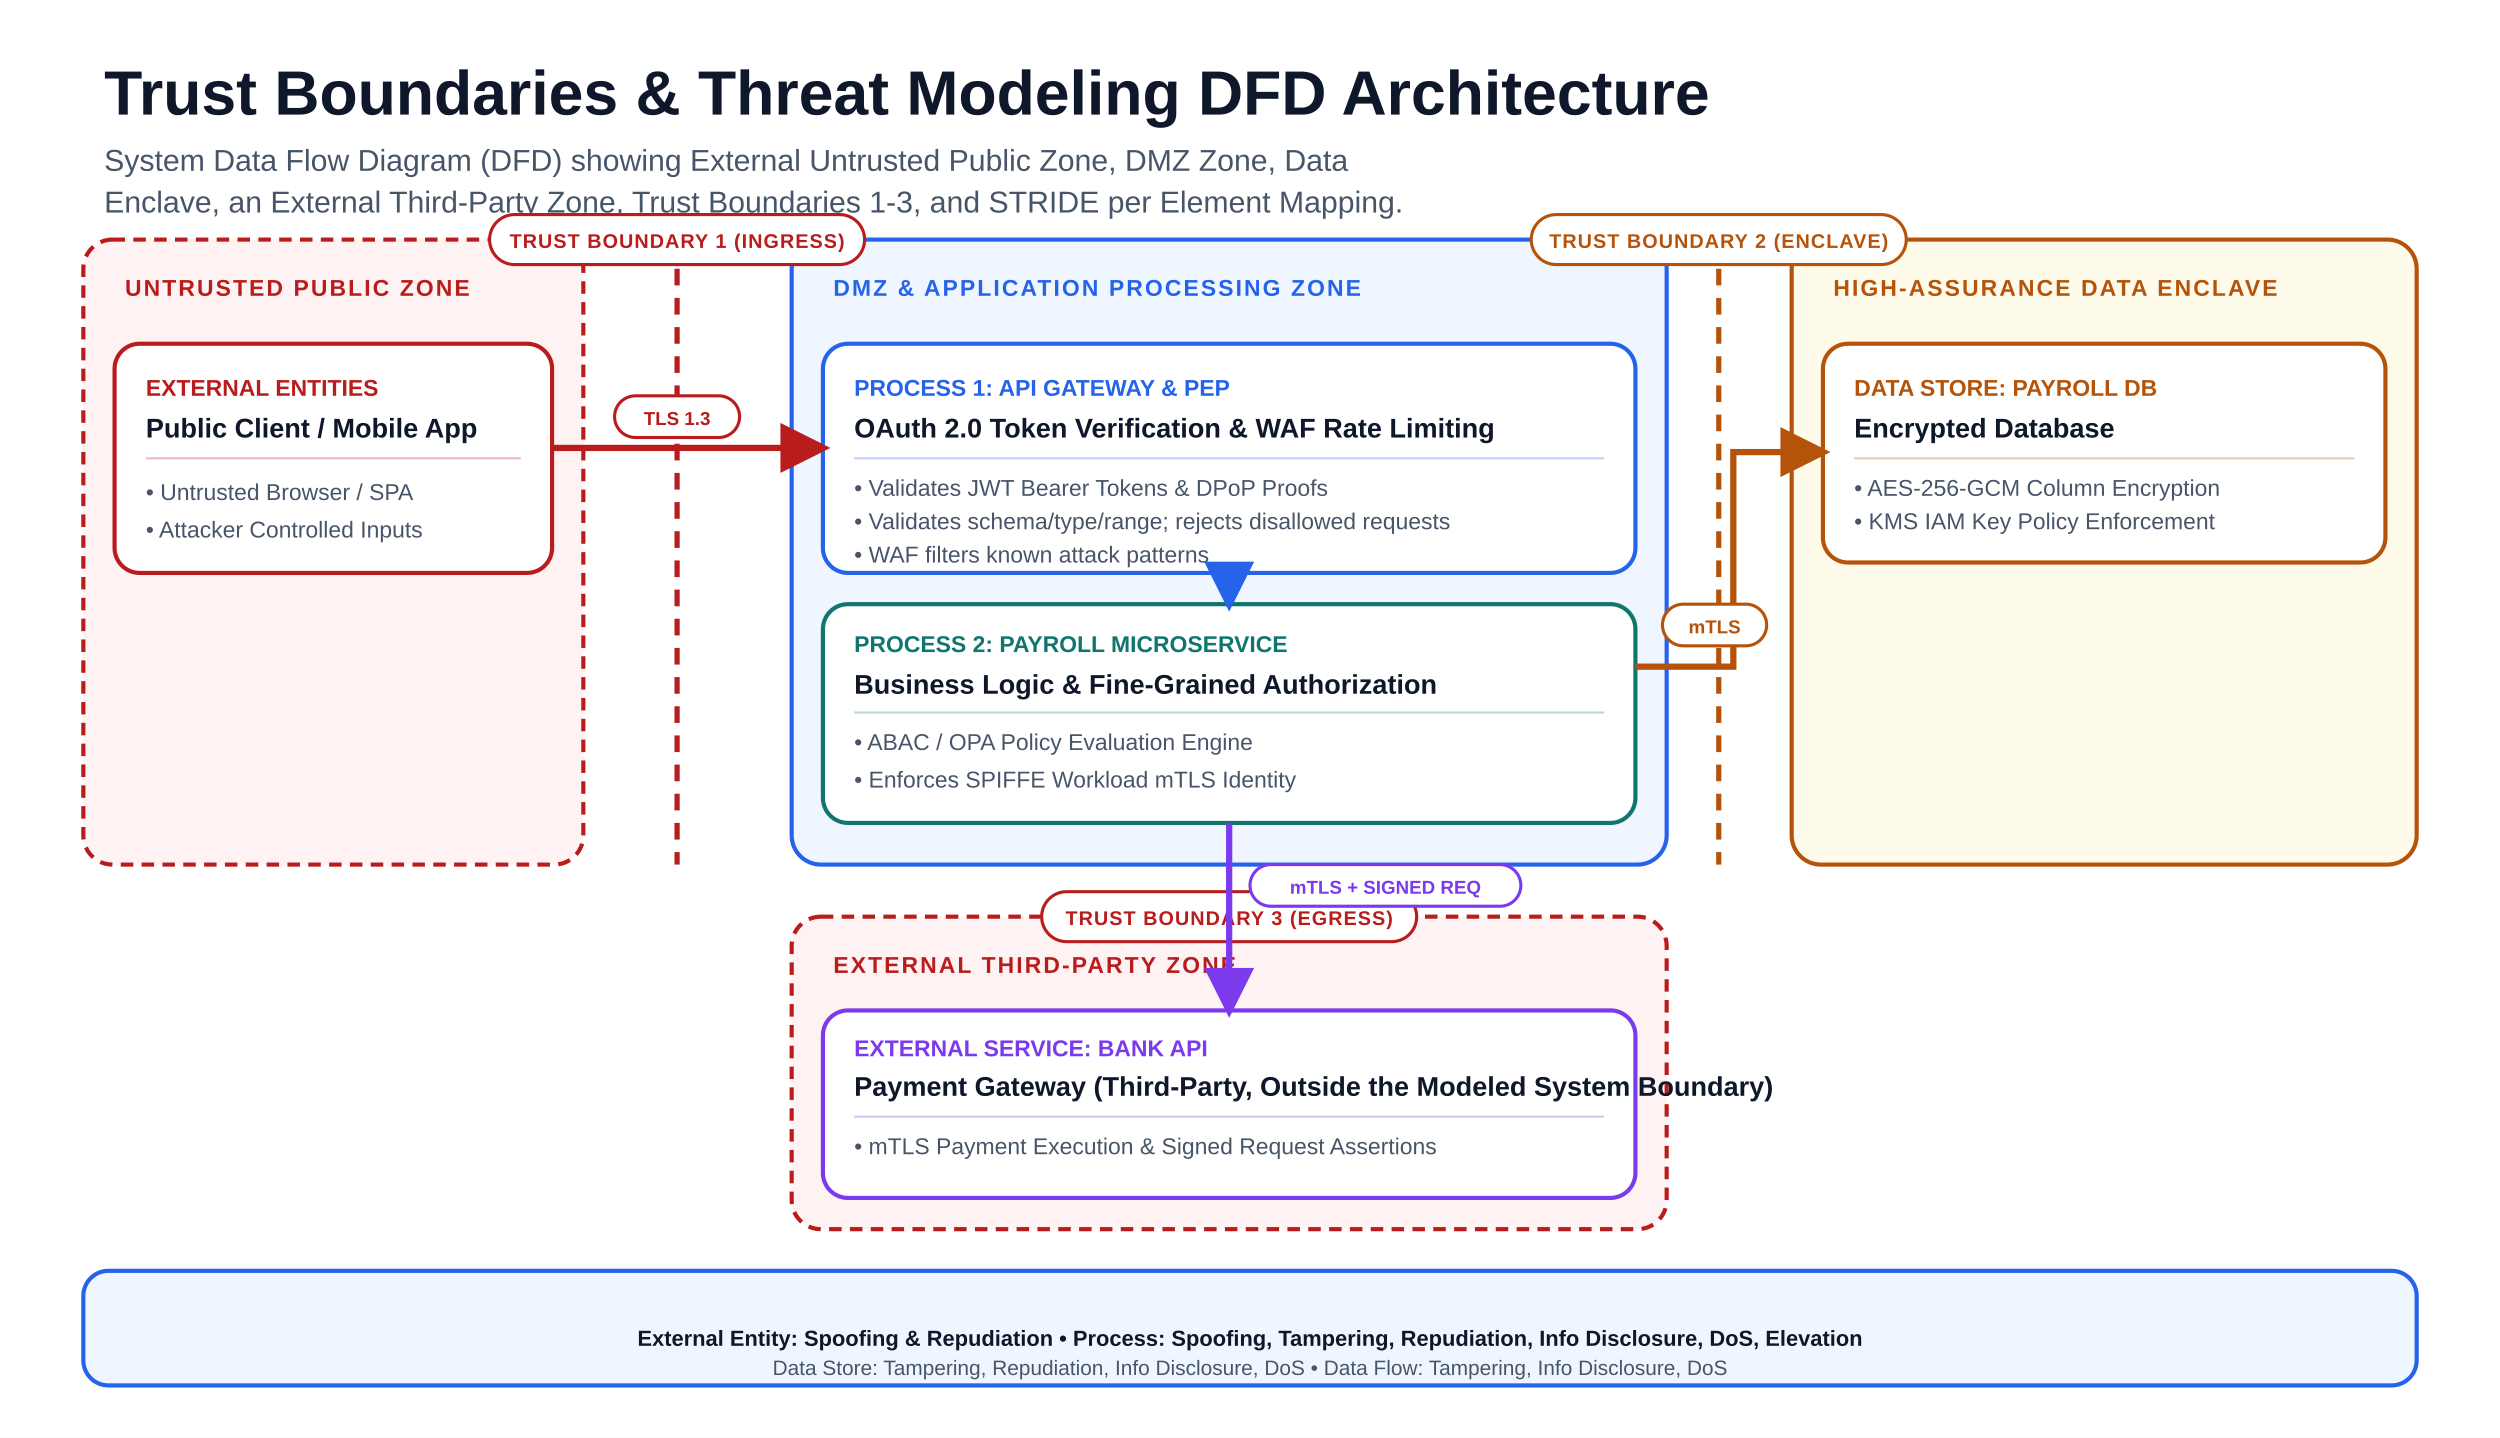
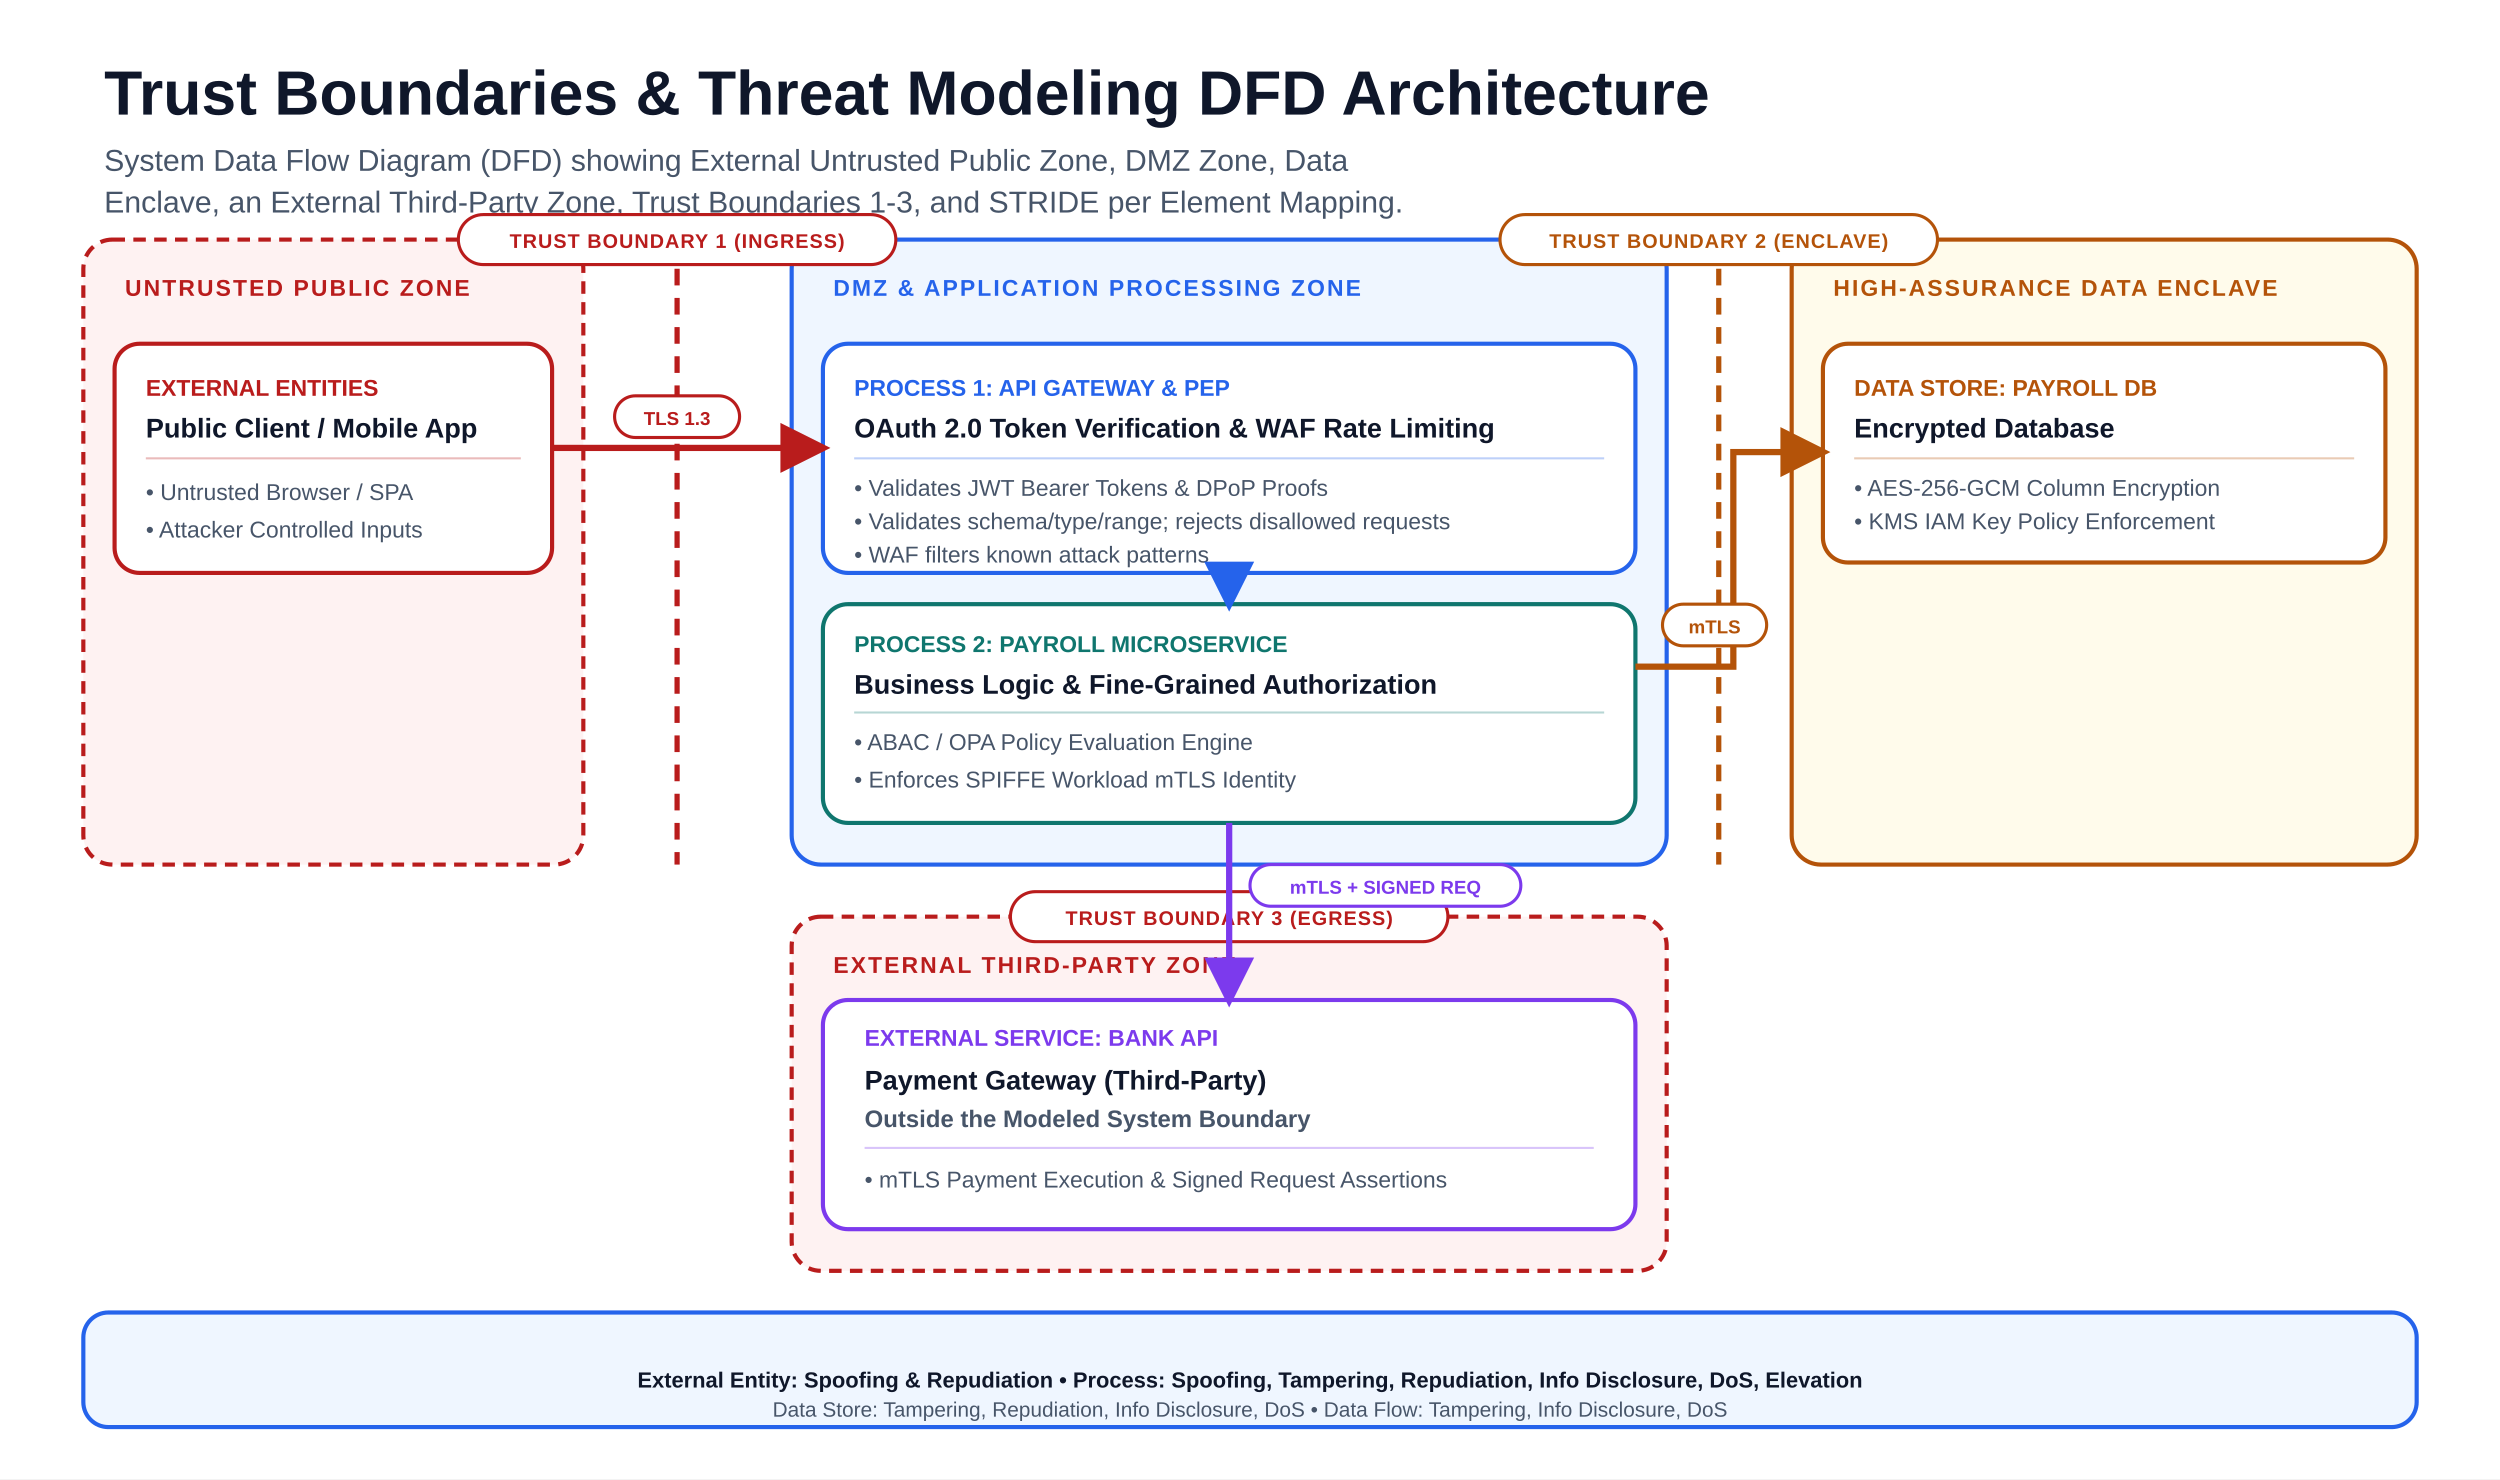
- <svg xmlns="http://www.w3.org/2000/svg" viewBox="0 0 1200 690" font-family="-apple-system, BlinkMacSystemFont, 'Segoe UI', Arial, sans-serif" role="img" aria-labelledby="title description">
-   <rect width="1200" height="690" fill="#ffffff" />
+ <svg xmlns="http://www.w3.org/2000/svg" viewBox="0 0 1200 710" font-family="-apple-system, BlinkMacSystemFont, 'Segoe UI', Arial, sans-serif" role="img" aria-labelledby="title description">
+   <rect width="1200" height="710" fill="#ffffff" />
  <defs>
    <marker id="arrow" viewBox="0 0 10 10" refX="8.5" refY="5" markerWidth="8" markerHeight="8" orient="auto">
      <path d="M0 0 L10 5 L0 10Z" fill="#94a3b8" />
    </marker>
    <marker id="arrow-reverse" viewBox="0 0 10 10" refX="1.5" refY="5" markerWidth="8" markerHeight="8" orient="auto">
      <path d="M10 0 L0 5 L10 10Z" fill="#94a3b8" />
    </marker>
    <marker id="arrow-blue" viewBox="0 0 10 10" refX="8.5" refY="5" markerWidth="8" markerHeight="8" orient="auto">
      <path d="M0 0 L10 5 L0 10Z" fill="#2563eb" />
    </marker>
    <marker id="arrow-teal" viewBox="0 0 10 10" refX="8.5" refY="5" markerWidth="8" markerHeight="8" orient="auto">
      <path d="M0 0 L10 5 L0 10Z" fill="#0f766e" />
    </marker>
    <marker id="arrow-amber" viewBox="0 0 10 10" refX="8.5" refY="5" markerWidth="8" markerHeight="8" orient="auto">
      <path d="M0 0 L10 5 L0 10Z" fill="#b45309" />
    </marker>
    <marker id="arrow-violet" viewBox="0 0 10 10" refX="8.5" refY="5" markerWidth="8" markerHeight="8" orient="auto">
      <path d="M0 0 L10 5 L0 10Z" fill="#7c3aed" />
    </marker>
    <marker id="arrow-red" viewBox="0 0 10 10" refX="8.5" refY="5" markerWidth="8" markerHeight="8" orient="auto">
      <path d="M0 0 L10 5 L0 10Z" fill="#b91c1c" />
    </marker>
  </defs>
  <text x="50" y="55" font-size="30" font-weight="850" fill="#0f172a">Trust Boundaries &amp; Threat Modeling DFD Architecture</text>
  <text x="50" y="82" font-size="14.5" fill="#475569">System Data Flow Diagram (DFD) showing External Untrusted Public Zone, DMZ Zone, Data</text>
  <text x="50" y="102" font-size="14.5" fill="#475569">Enclave, an External Third-Party Zone, Trust Boundaries 1-3, and STRIDE per Element Mapping.</text>
  <rect x="40" y="115" width="240" height="300" rx="14" fill="#fef2f2" stroke="#b91c1c" stroke-width="2" stroke-dasharray="6 4" />
  <text x="60" y="142" font-size="11" font-weight="900" letter-spacing="1" fill="#b91c1c">UNTRUSTED PUBLIC ZONE</text>
  <rect x="380" y="115" width="420" height="300" rx="14" fill="#eff6ff" stroke="#2563eb" stroke-width="2" />
  <text x="400" y="142" font-size="11" font-weight="900" letter-spacing="1" fill="#2563eb">DMZ &amp; APPLICATION PROCESSING ZONE</text>
  <rect x="860" y="115" width="300" height="300" rx="14" fill="#fffbeb" stroke="#b45309" stroke-width="2" />
  <text x="880" y="142" font-size="11" font-weight="900" letter-spacing="1" fill="#b45309">HIGH-ASSURANCE DATA ENCLAVE</text>
-   <rect x="380" y="440" width="420" height="150" rx="14" fill="#fef2f2" stroke="#b91c1c" stroke-width="2" stroke-dasharray="6 4" />
+   <rect x="380" y="440" width="420" height="170" rx="14" fill="#fef2f2" stroke="#b91c1c" stroke-width="2" stroke-dasharray="6 4" />
  <text x="400" y="467" font-size="11" font-weight="900" letter-spacing="1" fill="#b91c1c">EXTERNAL THIRD-PARTY ZONE</text>
  <line x1="325" y1="115" x2="325" y2="415" stroke="#b91c1c" stroke-width="2.5" stroke-dasharray="8 6" />
  <line x1="825" y1="115" x2="825" y2="415" stroke="#b45309" stroke-width="2.5" stroke-dasharray="8 6" />
-   <rect x="235" y="103" width="180" height="24" rx="12" fill="#ffffff" stroke="#b91c1c" stroke-width="1.5" />
+   <rect x="220" y="103" width="210" height="24" rx="12" fill="#ffffff" stroke="#b91c1c" stroke-width="1.5" />
  <text x="325" y="119" text-anchor="middle" font-size="9.5" font-weight="900" letter-spacing="0.5" fill="#b91c1c">TRUST BOUNDARY 1 (INGRESS)</text>
-   <rect x="735" y="103" width="180" height="24" rx="12" fill="#ffffff" stroke="#b45309" stroke-width="1.5" />
+   <rect x="720" y="103" width="210" height="24" rx="12" fill="#ffffff" stroke="#b45309" stroke-width="1.5" />
  <text x="825" y="119" text-anchor="middle" font-size="9.5" font-weight="900" letter-spacing="0.5" fill="#b45309">TRUST BOUNDARY 2 (ENCLAVE)</text>
-   <rect x="500" y="428" width="180" height="24" rx="12" fill="#ffffff" stroke="#b91c1c" stroke-width="1.5" />
+   <rect x="485" y="428" width="210" height="24" rx="12" fill="#ffffff" stroke="#b91c1c" stroke-width="1.5" />
  <text x="590" y="444" text-anchor="middle" font-size="9.5" font-weight="900" letter-spacing="0.5" fill="#b91c1c">TRUST BOUNDARY 3 (EGRESS)</text>
  <rect x="55" y="165" width="210" height="110" rx="12" fill="#ffffff" stroke="#b91c1c" stroke-width="2" />
  <text x="70" y="190" font-size="11" font-weight="900" fill="#b91c1c">EXTERNAL ENTITIES</text>
  <text x="70" y="210" font-size="13" font-weight="800" fill="#0f172a">Public Client / Mobile App</text>
  <line x1="70" y1="220" x2="250" y2="220" stroke="#b91c1c" stroke-opacity="0.3" stroke-width="1" />
  <text x="70" y="240" font-size="11" font-weight="500" fill="#475569">• Untrusted Browser / SPA</text>
  <text x="70" y="258" font-size="11" font-weight="500" fill="#475569">• Attacker Controlled Inputs</text>
  <rect x="395" y="165" width="390" height="110" rx="12" fill="#ffffff" stroke="#2563eb" stroke-width="2" />
  <text x="410" y="190" font-size="11" font-weight="900" fill="#2563eb">PROCESS 1: API GATEWAY &amp; PEP</text>
  <text x="410" y="210" font-size="13" font-weight="800" fill="#0f172a">OAuth 2.0 Token Verification &amp; WAF Rate Limiting</text>
  <line x1="410" y1="220" x2="770" y2="220" stroke="#2563eb" stroke-opacity="0.3" stroke-width="1" />
  <text x="410" y="238" font-size="11" font-weight="500" fill="#475569">• Validates JWT Bearer Tokens &amp; DPoP Proofs</text>
  <text x="410" y="254" font-size="11" font-weight="500" fill="#475569">• Validates schema/type/range; rejects disallowed requests</text>
  <text x="410" y="270" font-size="11" font-weight="500" fill="#475569">• WAF filters known attack patterns</text>
  <rect x="395" y="290" width="390" height="105" rx="12" fill="#ffffff" stroke="#0f766e" stroke-width="2" />
  <text x="410" y="313" font-size="11" font-weight="900" fill="#0f766e">PROCESS 2: PAYROLL MICROSERVICE</text>
  <text x="410" y="333" font-size="13" font-weight="800" fill="#0f172a">Business Logic &amp; Fine-Grained Authorization</text>
  <line x1="410" y1="342" x2="770" y2="342" stroke="#0f766e" stroke-opacity="0.3" stroke-width="1" />
  <text x="410" y="360" font-size="11" font-weight="500" fill="#475569">• ABAC / OPA Policy Evaluation Engine</text>
  <text x="410" y="378" font-size="11" font-weight="500" fill="#475569">• Enforces SPIFFE Workload mTLS Identity</text>
  <rect x="875" y="165" width="270" height="105" rx="12" fill="#ffffff" stroke="#b45309" stroke-width="2" />
  <text x="890" y="190" font-size="11" font-weight="900" fill="#b45309">DATA STORE: PAYROLL DB</text>
  <text x="890" y="210" font-size="13" font-weight="800" fill="#0f172a">Encrypted Database</text>
  <line x1="890" y1="220" x2="1130" y2="220" stroke="#b45309" stroke-opacity="0.3" stroke-width="1" />
  <text x="890" y="238" font-size="11" font-weight="500" fill="#475569">• AES-256-GCM Column Encryption</text>
  <text x="890" y="254" font-size="11" font-weight="500" fill="#475569">• KMS IAM Key Policy Enforcement</text>
-   <rect x="395" y="485" width="390" height="90" rx="12" fill="#ffffff" stroke="#7c3aed" stroke-width="2" />
-   <text x="410" y="507" font-size="11" font-weight="900" fill="#7c3aed">EXTERNAL SERVICE: BANK API</text>
-   <text x="410" y="526" font-size="13" font-weight="800" fill="#0f172a">Payment Gateway (Third-Party, Outside the Modeled System Boundary)</text>
-   <line x1="410" y1="536" x2="770" y2="536" stroke="#7c3aed" stroke-opacity="0.3" stroke-width="1" />
-   <text x="410" y="554" font-size="11" font-weight="500" fill="#475569">• mTLS Payment Execution &amp; Signed Request Assertions</text>
+   <rect x="395" y="480" width="390" height="110" rx="12" fill="#ffffff" stroke="#7c3aed" stroke-width="2" />
+   <text x="415" y="502" font-size="11" font-weight="900" fill="#7c3aed">EXTERNAL SERVICE: BANK API</text>
+   <text x="415" y="523" font-size="13" font-weight="800" fill="#0f172a">Payment Gateway (Third-Party)</text>
+   <text x="415" y="541" font-size="11.5" font-weight="700" fill="#475569">Outside the Modeled System Boundary</text>
+   <line x1="415" y1="551" x2="765" y2="551" stroke="#7c3aed" stroke-opacity="0.3" stroke-width="1" />
+   <text x="415" y="570" font-size="11" font-weight="500" fill="#475569">• mTLS Payment Execution &amp; Signed Request Assertions</text>
  <path d="M 265 215 L 395 215" fill="none" stroke="#b91c1c" stroke-width="3" marker-end="url(#arrow-red)" />
  <rect x="295" y="190" width="60" height="20" rx="10" fill="#ffffff" stroke="#b91c1c" stroke-width="1.5" />
  <text x="325" y="204" text-anchor="middle" font-size="9" font-weight="900" fill="#b91c1c">TLS 1.3</text>
  <path d="M 590 275 L 590 290" fill="none" stroke="#2563eb" stroke-width="3" marker-end="url(#arrow-blue)" />
  <path d="M 785 320 L 832 320 L 832 217 L 875 217" fill="none" stroke="#b45309" stroke-width="3" marker-end="url(#arrow-amber)" />
  <rect x="798" y="290" width="50" height="20" rx="10" fill="#ffffff" stroke="#b45309" stroke-width="1.5" />
  <text x="823" y="304" text-anchor="middle" font-size="9" font-weight="900" fill="#b45309">mTLS</text>
-   <path d="M 590 395 L 590 485" fill="none" stroke="#7c3aed" stroke-width="3" marker-end="url(#arrow-violet)" />
+   <path d="M 590 395 L 590 480" fill="none" stroke="#7c3aed" stroke-width="3" marker-end="url(#arrow-violet)" />
  <rect x="600" y="415" width="130" height="20" rx="10" fill="#ffffff" stroke="#7c3aed" stroke-width="1.5" />
  <text x="665" y="429" text-anchor="middle" font-size="9" font-weight="900" fill="#7c3aed">mTLS + SIGNED REQ</text>
-   <rect x="40" y="610" width="1120" height="55" rx="12" fill="#eff6ff" stroke="#2563eb" stroke-width="2" />
-   <text x="600" y="646" text-anchor="middle" font-size="10.5" font-weight="600" fill="#0f172a">External Entity: Spoofing &amp; Repudiation   •   Process: Spoofing, Tampering, Repudiation, Info Disclosure, DoS, Elevation</text>
-   <text x="600" y="660" text-anchor="middle" font-size="10" font-weight="500" fill="#475569">Data Store: Tampering, Repudiation, Info Disclosure, DoS   •   Data Flow: Tampering, Info Disclosure, DoS</text>
+   <rect x="40" y="630" width="1120" height="55" rx="12" fill="#eff6ff" stroke="#2563eb" stroke-width="2" />
+   <text x="600" y="666" text-anchor="middle" font-size="10.5" font-weight="600" fill="#0f172a">External Entity: Spoofing &amp; Repudiation   •   Process: Spoofing, Tampering, Repudiation, Info Disclosure, DoS, Elevation</text>
+   <text x="600" y="680" text-anchor="middle" font-size="10" font-weight="500" fill="#475569">Data Store: Tampering, Repudiation, Info Disclosure, DoS   •   Data Flow: Tampering, Info Disclosure, DoS</text>
</svg>
